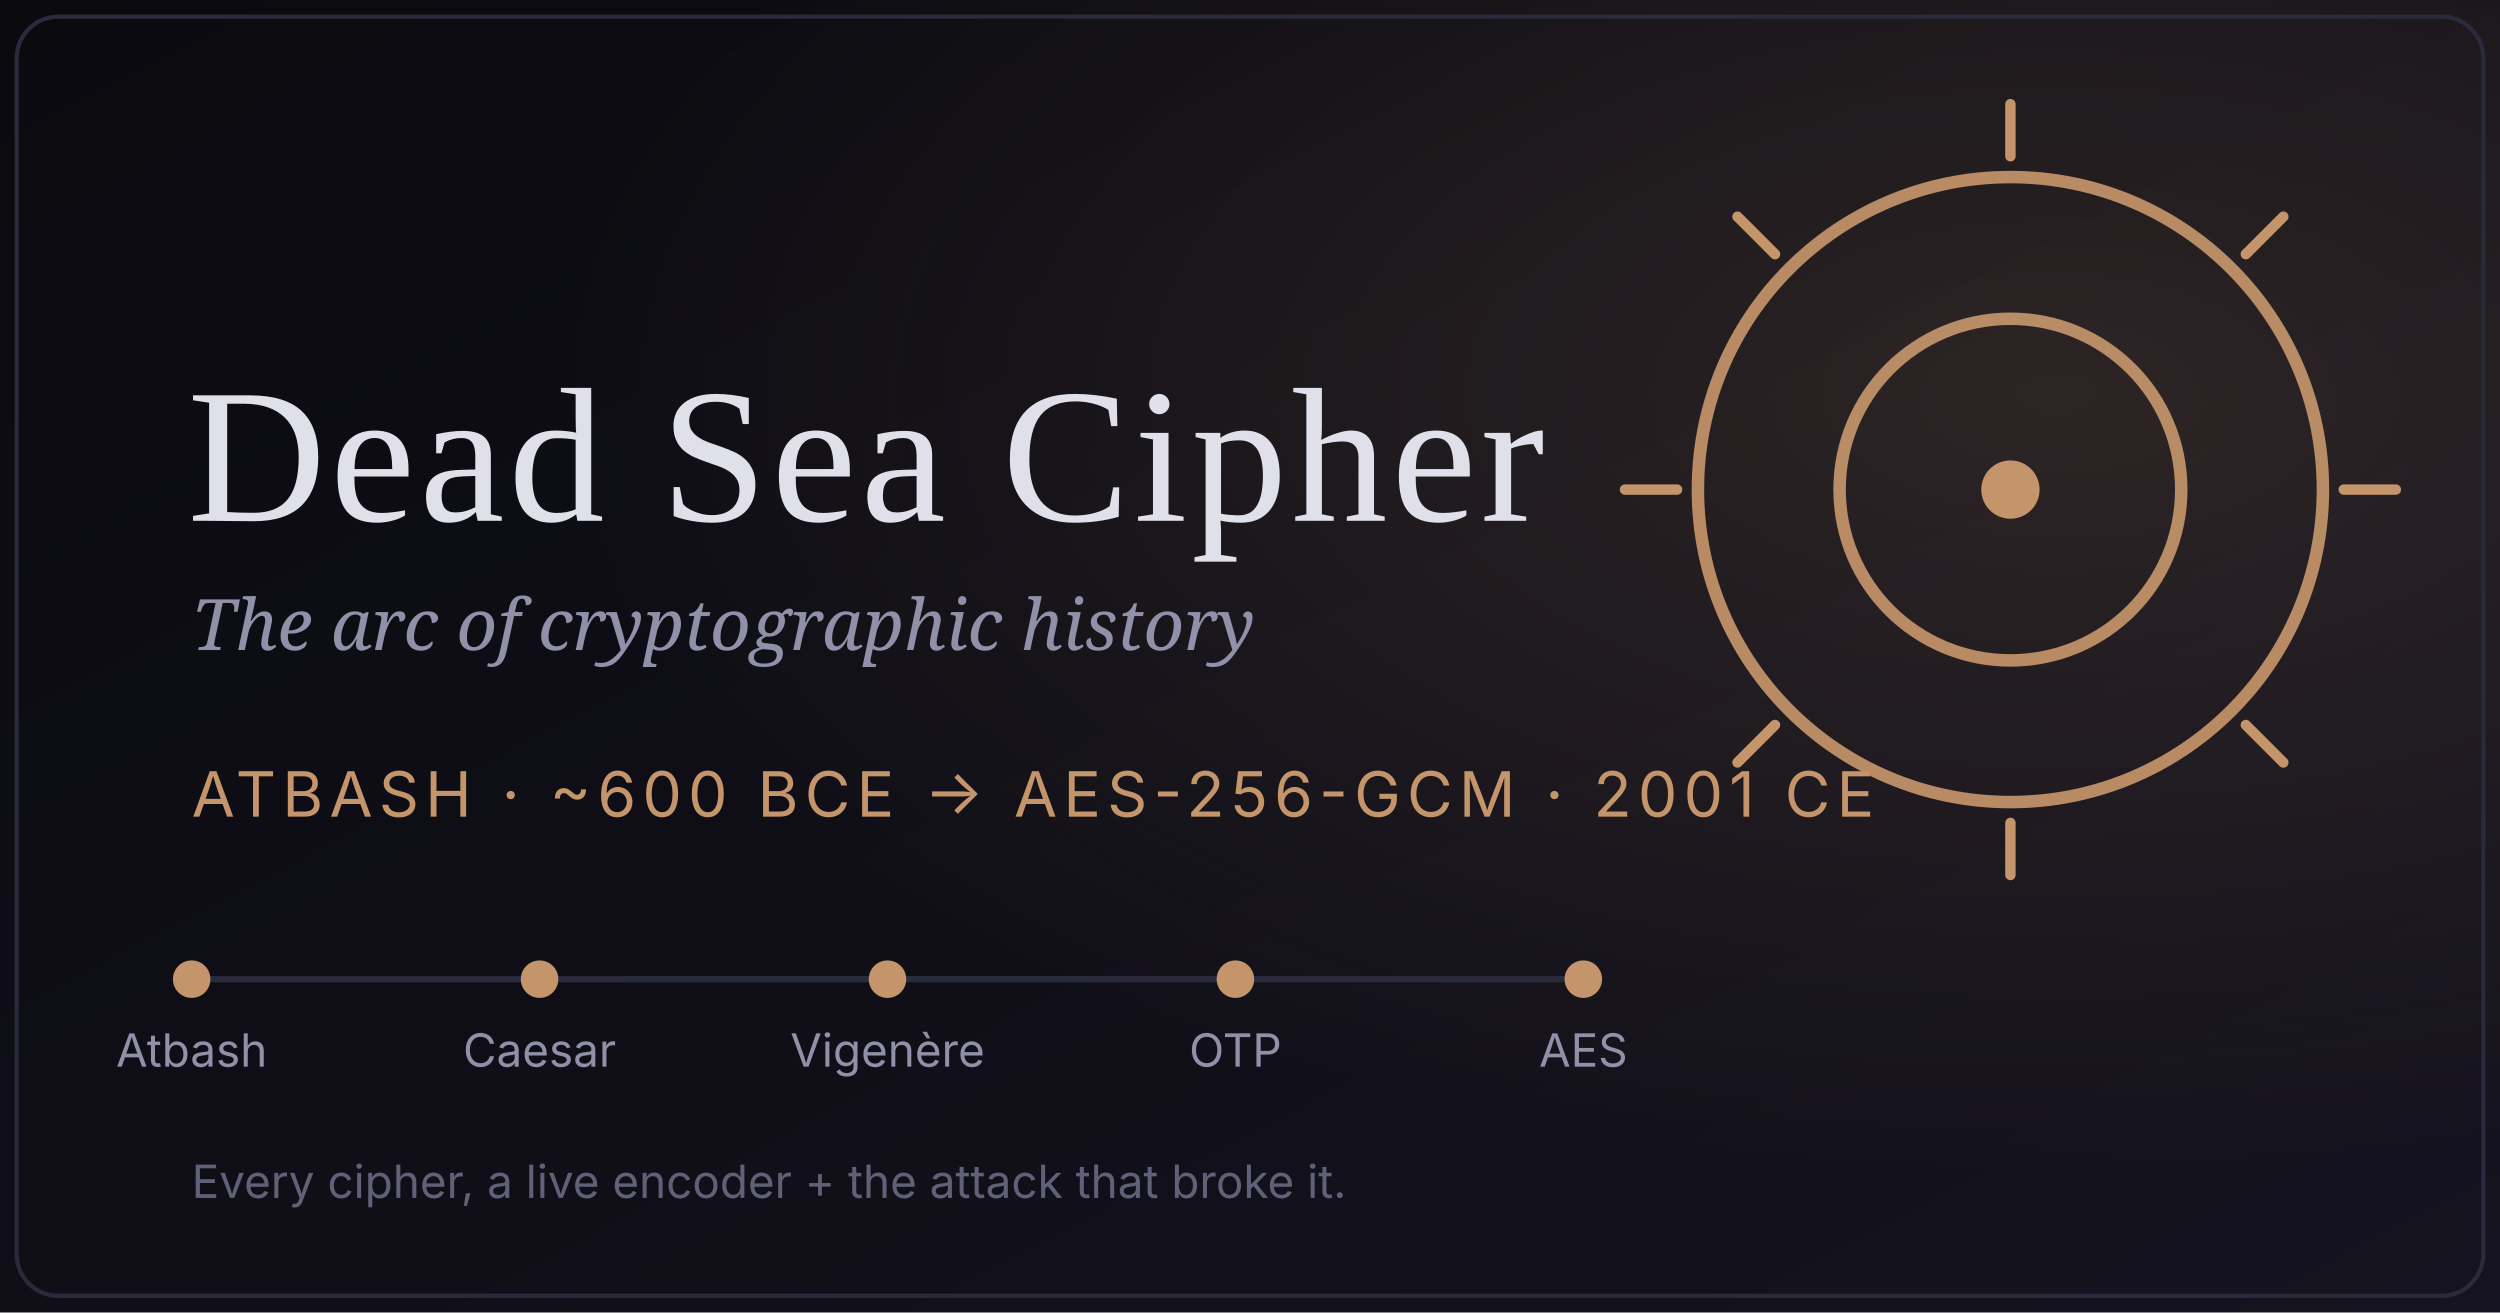
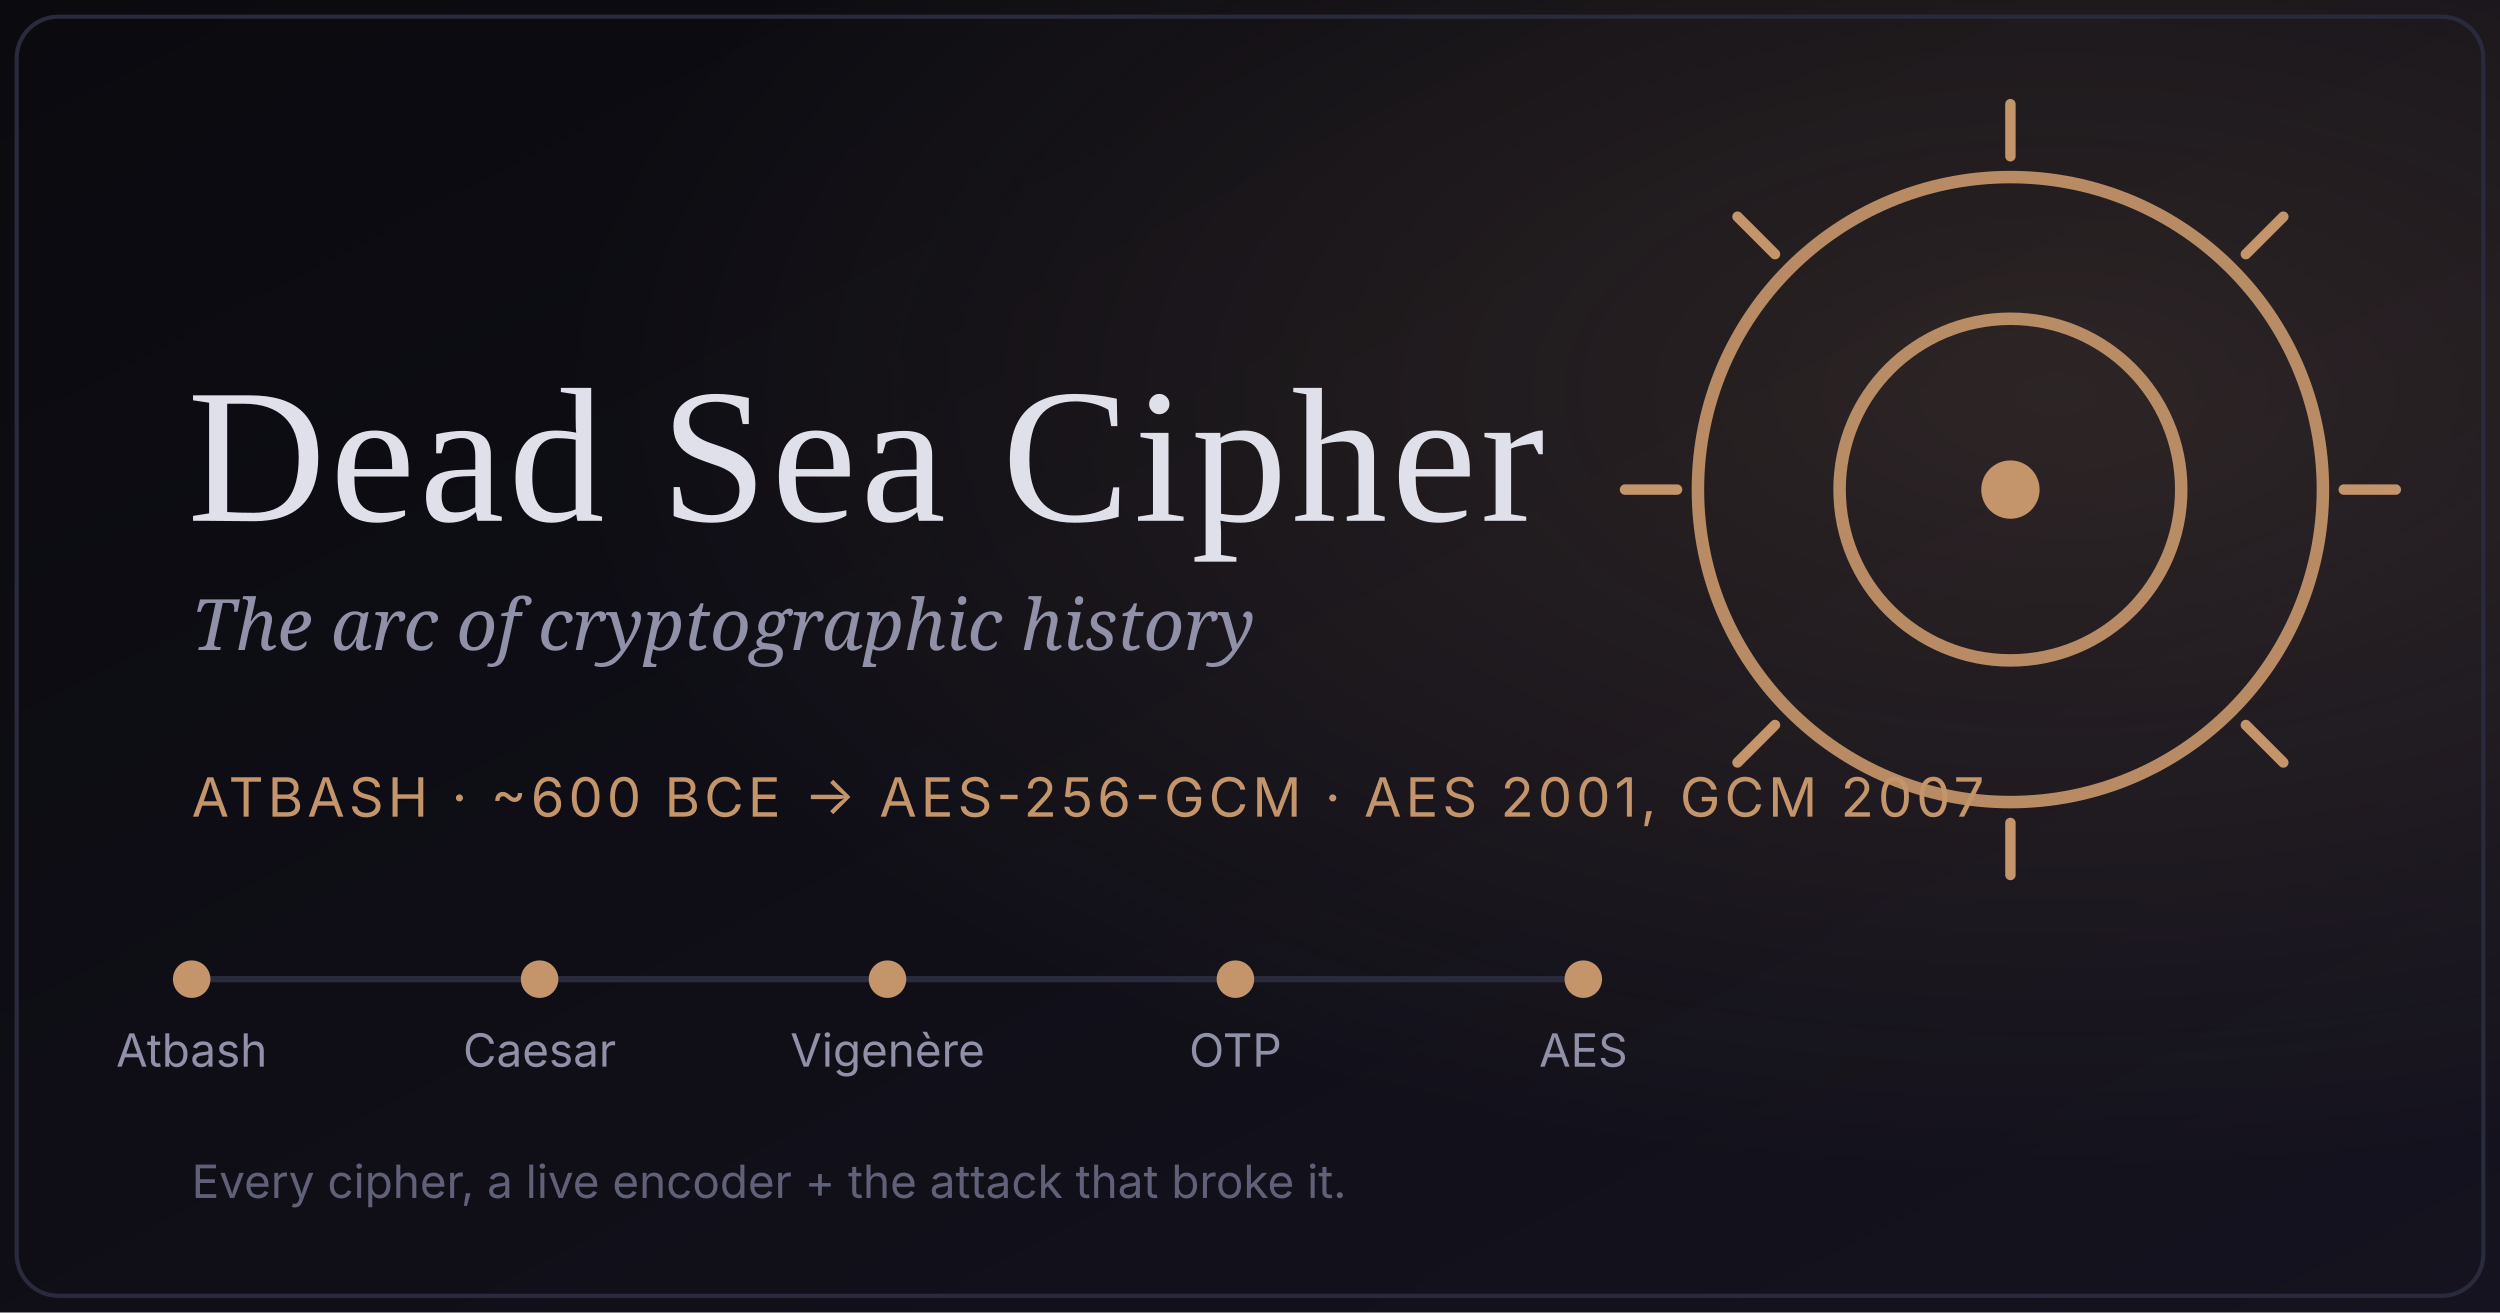
<svg xmlns="http://www.w3.org/2000/svg" width="1200" height="630" viewBox="0 0 1200 630" font-family="Georgia, 'Times New Roman', serif">
  <defs>
    <linearGradient id="bg" x1="0" y1="0" x2="1" y2="1">
      <stop offset="0" stop-color="#0a0a0f" />
      <stop offset="1" stop-color="#15131f" />
    </linearGradient>
    <radialGradient id="glow" cx="0.82" cy="0.3" r="0.6">
      <stop offset="0" stop-color="#c4956a" stop-opacity="0.16" />
      <stop offset="1" stop-color="#c4956a" stop-opacity="0" />
    </radialGradient>
  </defs>
  <rect width="1200" height="630" fill="url(#bg)" />
  <rect width="1200" height="630" fill="url(#glow)" />
  <rect x="8" y="8" width="1184" height="614" rx="20" fill="none" stroke="#2a2a3d" stroke-width="2" />
  <g transform="translate(965,235)" fill="none" stroke="#c4956a">
    <circle r="150" stroke-width="6" opacity="0.92" />
    <circle r="82" stroke-width="6" opacity="0.92" />
    <g stroke-width="5" stroke-linecap="round">
      <line x1="0" y1="-185" x2="0" y2="-160" />
      <line x1="0" y1="160" x2="0" y2="185" />
      <line x1="-185" y1="0" x2="-160" y2="0" />
      <line x1="160" y1="0" x2="185" y2="0" />
      <line x1="-131" y1="-131" x2="-113" y2="-113" />
      <line x1="113" y1="113" x2="131" y2="131" />
      <line x1="131" y1="-131" x2="113" y2="-113" />
      <line x1="-113" y1="113" x2="-131" y2="131" />
    </g>
    <circle r="14" fill="#c4956a" stroke="none" />
  </g>
  <text x="90" y="250" fill="#e0e0ea" font-size="92" letter-spacing="2">Dead Sea Cipher</text>
  <text x="92" y="312" fill="#9090a8" font-size="34" font-style="italic" font-family="Georgia, serif">The arc of cryptographic history</text>
-   <text x="92" y="392" fill="#c4956a" font-size="30" letter-spacing="3" font-family="'Inter', system-ui, sans-serif">ATBASH · ~600 BCE  →  AES-256-GCM · 2001 CE</text>
+   <text x="92" y="392" fill="#c4956a" font-size="26" letter-spacing="2" font-family="'Inter', system-ui, sans-serif">ATBASH · ~600 BCE  →  AES-256-GCM · AES 2001, GCM 2007</text>
  <g font-family="'Inter', system-ui, sans-serif">
    <line x1="92" y1="470" x2="760" y2="470" stroke="#2a2a3d" stroke-width="3" />
    <g fill="#c4956a">
      <circle cx="92" cy="470" r="9" />
      <circle cx="259" cy="470" r="9" />
      <circle cx="426" cy="470" r="9" />
      <circle cx="593" cy="470" r="9" />
      <circle cx="760" cy="470" r="9" />
    </g>
    <g fill="#9090a8" font-size="22" text-anchor="middle">
      <text x="92" y="512">Atbash</text>
      <text x="259" y="512">Caesar</text>
      <text x="426" y="512">Vigenère</text>
      <text x="593" y="512">OTP</text>
      <text x="760" y="512">AES</text>
    </g>
  </g>
  <text x="92" y="575" fill="#606078" font-size="22" font-family="'Inter', system-ui, sans-serif">Every cipher, a live encoder + the attack that broke it.</text>
</svg>
